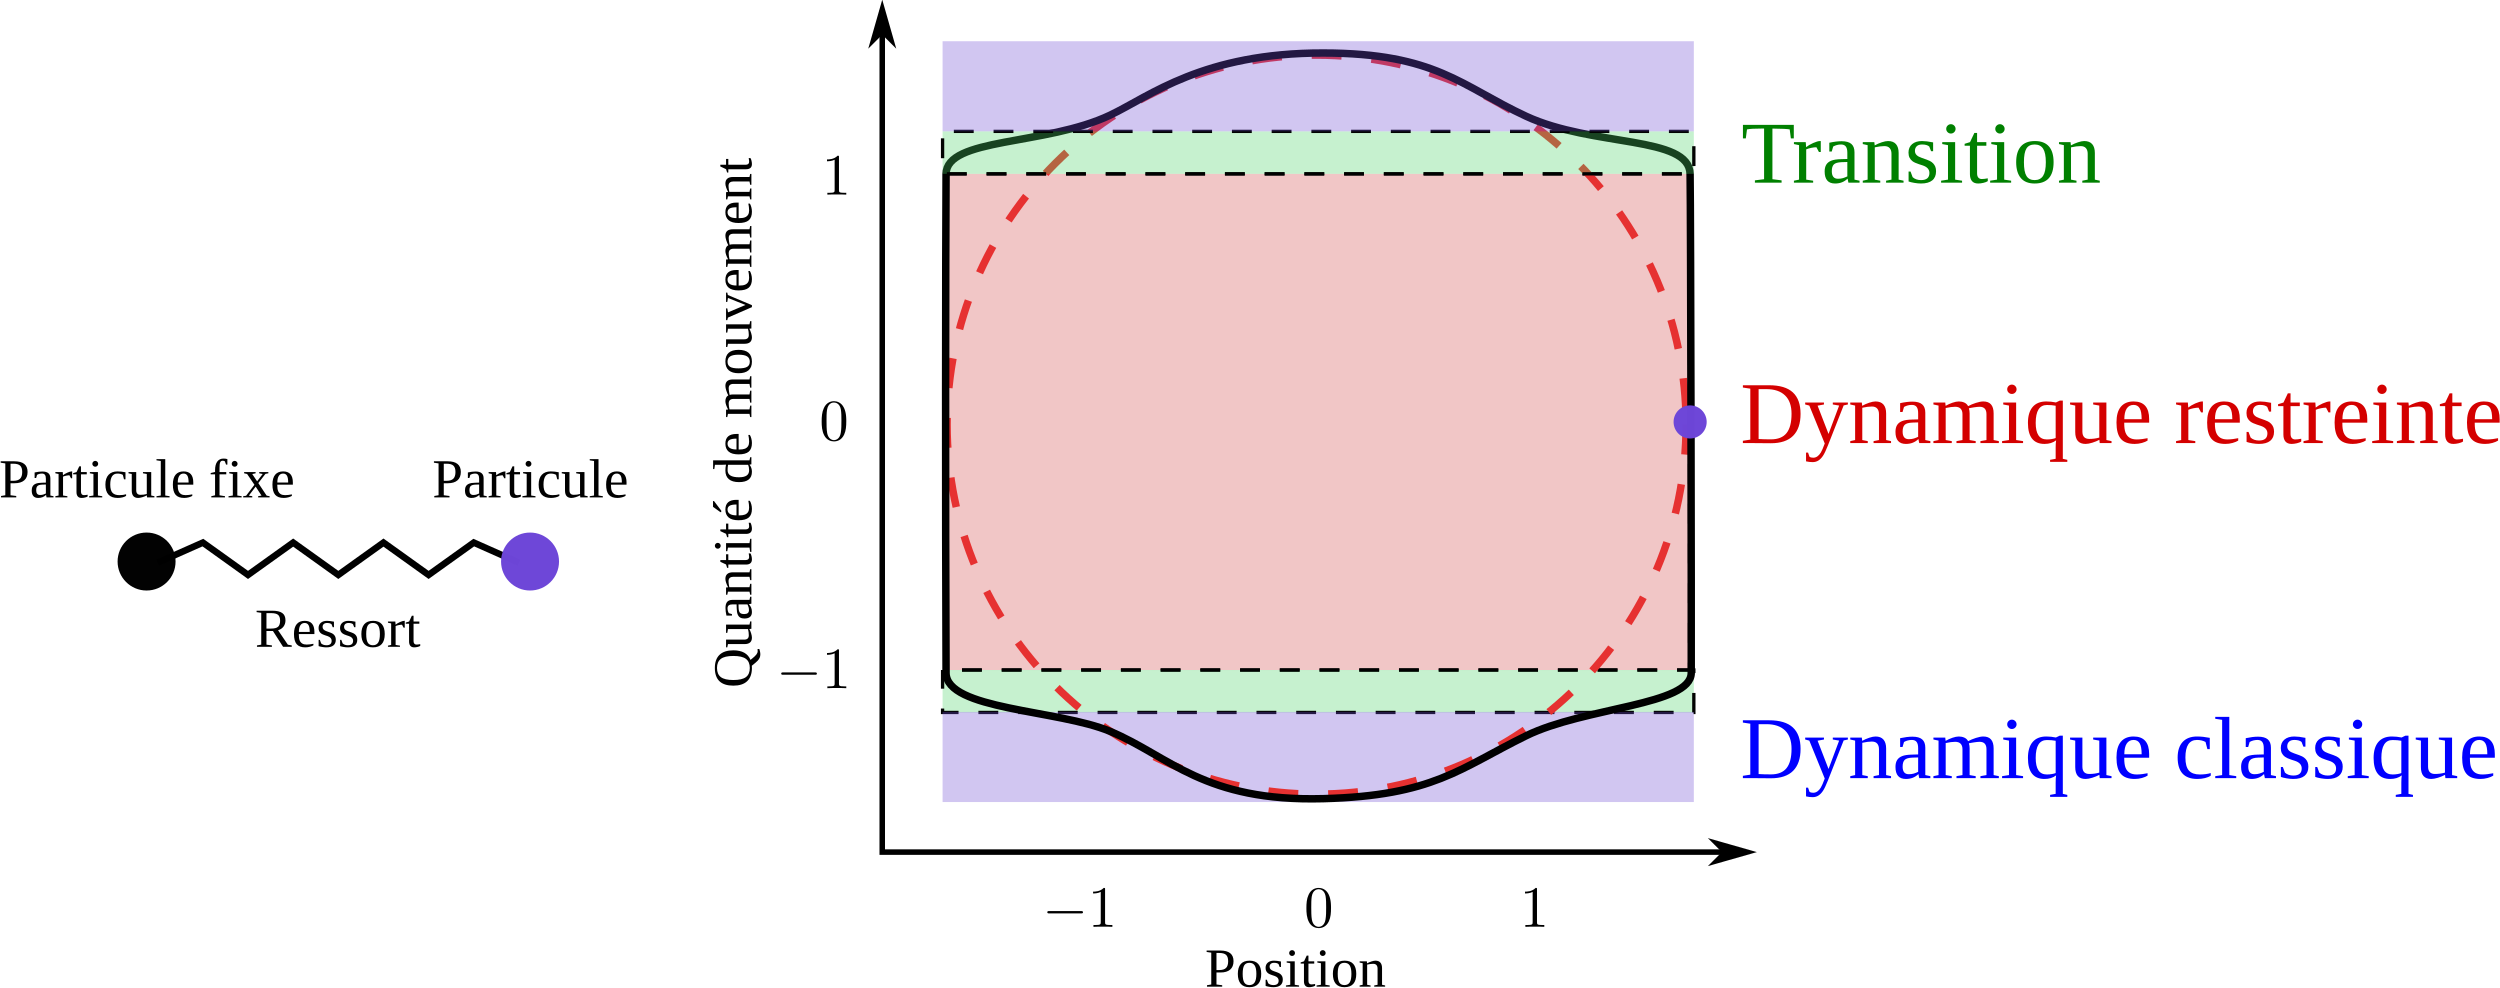
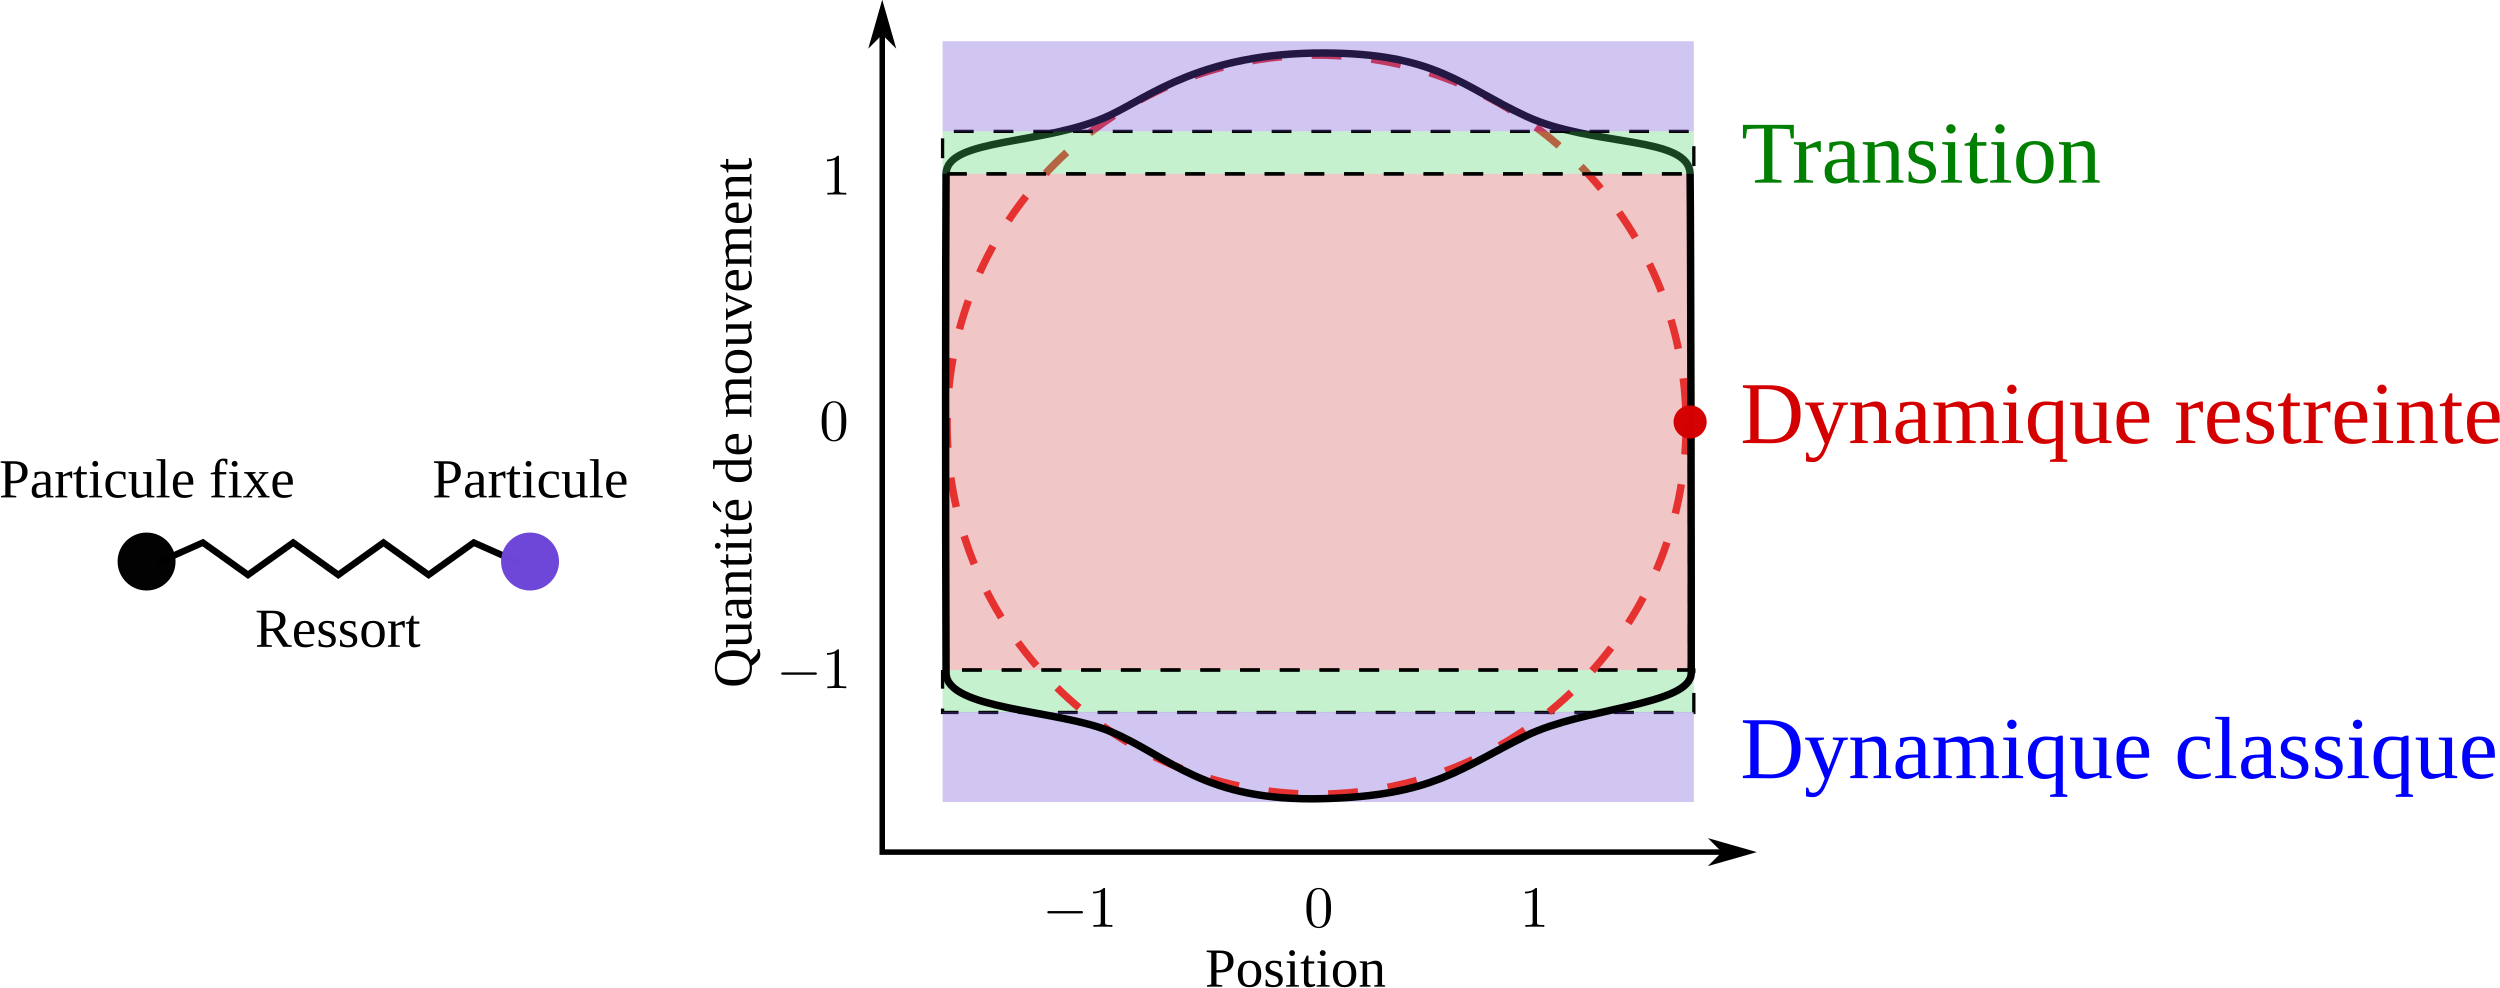
<svg xmlns="http://www.w3.org/2000/svg" width="639.366mm" height="252.528mm" viewBox="0 0 2265.469 894.786" id="svg2" version="1.1">
  <defs id="defs4">
    <marker orient="auto" refY="0" refX="0" id="Arrow1Mstart" style="overflow:visible">
      <path id="path8773" d="M 0,0 5,-5 -12.5,0 5,5 0,0 Z" style="fill:#000000;fill-opacity:1;fill-rule:evenodd;stroke:#000000;stroke-width:1pt;stroke-opacity:1" transform="matrix(0.4,0,0,0.4,4,0)" />
    </marker>
    <marker orient="auto" refY="0" refX="0" id="Arrow1Mend" style="overflow:visible">
      <path id="path8776" d="M 0,0 5,-5 -12.5,0 5,5 0,0 Z" style="fill:#000000;fill-opacity:1;fill-rule:evenodd;stroke:#000000;stroke-width:1pt;stroke-opacity:1" transform="matrix(-0.4,0,0,-0.4,-4,0)" />
    </marker>
    <marker orient="auto" refY="0" refX="0" id="marker9046" style="overflow:visible">
      <path id="path9048" d="M 0,0 5,-5 -12.5,0 5,5 0,0 Z" style="fill:#000000;fill-opacity:1;fill-rule:evenodd;stroke:#000000;stroke-width:1pt;stroke-opacity:1" transform="matrix(-0.8,0,0,-0.8,-10,0)" />
    </marker>
    <marker orient="auto" refY="0" refX="0" id="Arrow1Lend" style="overflow:visible">
      <path id="path8770" d="M 0,0 5,-5 -12.5,0 5,5 0,0 Z" style="fill-rule:evenodd;stroke:#000000;stroke-width:1pt" transform="matrix(-0.8,0,0,-0.8,-10,0)" />
    </marker>
    <marker orient="auto" refY="0" refX="0" id="Arrow1Mstart-1" style="overflow:visible">
      <path id="path8773-0" d="M 0,0 5,-5 -12.5,0 5,5 0,0 Z" style="fill:#000000;fill-opacity:1;fill-rule:evenodd;stroke:#000000;stroke-width:1pt;stroke-opacity:1" transform="matrix(0.4,0,0,0.4,4,0)" />
    </marker>
    <marker orient="auto" refY="0" refX="0" id="Arrow1Mend-6" style="overflow:visible">
      <path id="path8776-3" d="M 0,0 5,-5 -12.5,0 5,5 0,0 Z" style="fill:#000000;fill-opacity:1;fill-rule:evenodd;stroke:#000000;stroke-width:1pt;stroke-opacity:1" transform="matrix(-0.4,0,0,-0.4,-4,0)" />
    </marker>
  </defs>
  <g id="layer1" transform="translate(741.6981,-89.94488)">
-     <g id="g12909">
-       <g transform="translate(273.9999,0)" id="g12349">
-         <g id="g12360">
-           <circle r="26.264" cy="598.804" cx="-882.873" id="path8304-2" style="opacity:0.99;fill:#000000;fill-opacity:1;stroke:none;stroke-width:2;stroke-linecap:butt;stroke-linejoin:miter;stroke-miterlimit:4;stroke-dasharray:none;stroke-dashoffset:0;stroke-opacity:1" />
-           <path id="path8327" d="m -872.772,599.814 40.911,-18.183 40.911,29.294 40.911,-29.294 40.911,29.294 40.911,-29.294 40.911,29.294 40.911,-29.294 40.911,18.183" style="fill:none;fill-rule:evenodd;stroke:#000000;stroke-width:6;stroke-linecap:butt;stroke-linejoin:miter;stroke-miterlimit:4;stroke-dasharray:none;stroke-opacity:1" />
-           <circle r="26.264" cy="598.804" cx="-535.381" id="path8304-7" style="opacity:0.99;fill:#6d46d8;fill-opacity:1;stroke:none;stroke-width:2;stroke-linecap:butt;stroke-linejoin:miter;stroke-miterlimit:4;stroke-dasharray:none;stroke-dashoffset:0;stroke-opacity:1" />
-           <text id="text8329" y="540.696" x="-1016.528" style="font-style:normal;font-weight:normal;font-size:40px;line-height:125%;font-family:Sans;letter-spacing:0px;word-spacing:0px;fill:#000000;fill-opacity:1;stroke:none;stroke-width:1px;stroke-linecap:butt;stroke-linejoin:miter;stroke-opacity:1" xml:space="preserve">
-             <tspan style="font-style:normal;font-variant:normal;font-weight:normal;font-stretch:normal;font-size:50px;font-family:'Times New Roman';-inkscape-font-specification:'Times New Roman, '" y="540.696" x="-1016.528" id="tspan8331">Particule fixe</tspan>
-           </text>
-           <text id="text8329-0" y="540.696" x="-623.918" style="font-style:normal;font-weight:normal;font-size:40px;line-height:125%;font-family:Sans;letter-spacing:0px;word-spacing:0px;fill:#000000;fill-opacity:1;stroke:none;stroke-width:1px;stroke-linecap:butt;stroke-linejoin:miter;stroke-opacity:1" xml:space="preserve">
-             <tspan style="font-style:normal;font-variant:normal;font-weight:normal;font-stretch:normal;font-size:50px;font-family:'Times New Roman';-inkscape-font-specification:'Times New Roman, '" y="540.696" x="-623.918" id="tspan8331-9">Particule</tspan>
-           </text>
-           <text id="text8329-0-3" y="676.097" x="-784.603" style="font-style:normal;font-weight:normal;font-size:40px;line-height:125%;font-family:Sans;letter-spacing:0px;word-spacing:0px;fill:#000000;fill-opacity:1;stroke:none;stroke-width:1px;stroke-linecap:butt;stroke-linejoin:miter;stroke-opacity:1" xml:space="preserve">
-             <tspan style="font-style:normal;font-variant:normal;font-weight:normal;font-stretch:normal;font-size:50px;font-family:'Times New Roman';-inkscape-font-specification:'Times New Roman, '" y="676.097" x="-784.603" id="tspan8331-9-6">Ressort</tspan>
-           </text>
+     <circle style="opacity:0.99;fill:#000000;fill-opacity:1;stroke:none;stroke-width:2;stroke-linecap:butt;stroke-linejoin:miter;stroke-miterlimit:4;stroke-dasharray:none;stroke-dashoffset:0;stroke-opacity:1" id="path8304-2" cx="-608.873" cy="598.804" r="26.264" />
+     <path style="fill:none;fill-rule:evenodd;stroke:#000000;stroke-width:6;stroke-linecap:butt;stroke-linejoin:miter;stroke-miterlimit:4;stroke-dasharray:none;stroke-opacity:1" d="m -598.772,599.814 40.911,-18.183 40.911,29.294 40.911,-29.294 40.911,29.294 40.911,-29.294 40.911,29.294 40.911,-29.294 40.911,18.183" id="path8327" />
+     <circle style="opacity:0.99;fill:#6d46d8;fill-opacity:1;stroke:none;stroke-width:2;stroke-linecap:butt;stroke-linejoin:miter;stroke-miterlimit:4;stroke-dasharray:none;stroke-dashoffset:0;stroke-opacity:1" id="path8304-7" cx="-261.381" cy="598.804" r="26.264" />
+     <text xml:space="preserve" style="font-style:normal;font-weight:normal;font-size:40px;line-height:125%;font-family:Sans;letter-spacing:0px;word-spacing:0px;fill:#000000;fill-opacity:1;stroke:none;stroke-width:1px;stroke-linecap:butt;stroke-linejoin:miter;stroke-opacity:1" x="-742.528" y="540.696" id="text8329">
+       <tspan id="tspan8331" x="-742.528" y="540.696" style="font-style:normal;font-variant:normal;font-weight:normal;font-stretch:normal;font-size:50px;font-family:'Times New Roman';-inkscape-font-specification:'Times New Roman, '">Particule fixe</tspan>
+     </text>
+     <text xml:space="preserve" style="font-style:normal;font-weight:normal;font-size:40px;line-height:125%;font-family:Sans;letter-spacing:0px;word-spacing:0px;fill:#000000;fill-opacity:1;stroke:none;stroke-width:1px;stroke-linecap:butt;stroke-linejoin:miter;stroke-opacity:1" x="-349.919" y="540.696" id="text8329-0">
+       <tspan id="tspan8331-9" x="-349.919" y="540.696" style="font-style:normal;font-variant:normal;font-weight:normal;font-stretch:normal;font-size:50px;font-family:'Times New Roman';-inkscape-font-specification:'Times New Roman, '">Particule</tspan>
+     </text>
+     <text xml:space="preserve" style="font-style:normal;font-weight:normal;font-size:40px;line-height:125%;font-family:Sans;letter-spacing:0px;word-spacing:0px;fill:#000000;fill-opacity:1;stroke:none;stroke-width:1px;stroke-linecap:butt;stroke-linejoin:miter;stroke-opacity:1" x="-510.603" y="676.097" id="text8329-0-3">
+       <tspan id="tspan8331-9-6" x="-510.603" y="676.097" style="font-style:normal;font-variant:normal;font-weight:normal;font-stretch:normal;font-size:50px;font-family:'Times New Roman';-inkscape-font-specification:'Times New Roman, '">Ressort</tspan>
+     </text>
+     <text xml:space="preserve" style="font-style:normal;font-weight:normal;font-size:40px;line-height:125%;font-family:Sans;letter-spacing:0px;word-spacing:0px;fill:#0000ff;fill-opacity:1;stroke:none;stroke-width:1px;stroke-linecap:butt;stroke-linejoin:miter;stroke-opacity:1" x="835.373" y="795.053" id="text8581">
+       <tspan id="tspan8583" x="835.373" y="795.053" style="font-style:normal;font-variant:normal;font-weight:normal;font-stretch:normal;font-size:80px;font-family:'Times New Roman';-inkscape-font-specification:'Times New Roman, ';fill:#0000ff">Dynamique classique</tspan>
+     </text>
+     <text xml:space="preserve" style="font-style:normal;font-weight:normal;font-size:40px;line-height:125%;font-family:Sans;letter-spacing:0px;word-spacing:0px;fill:#d40000;fill-opacity:1;stroke:none;stroke-width:1px;stroke-linecap:butt;stroke-linejoin:miter;stroke-opacity:1" x="835.373" y="491.445" id="text8581-3">
+       <tspan id="tspan8583-1" x="835.373" y="491.445" style="font-style:normal;font-variant:normal;font-weight:normal;font-stretch:normal;font-size:80px;font-family:'Times New Roman';-inkscape-font-specification:'Times New Roman, ';fill:#d40000;fill-opacity:1">Dynamique restreinte</tspan>
+     </text>
+     <text xml:space="preserve" style="font-style:normal;font-weight:normal;font-size:40px;line-height:125%;font-family:Sans;letter-spacing:0px;word-spacing:0px;fill:#008000;fill-opacity:1;stroke:none;stroke-width:1px;stroke-linecap:butt;stroke-linejoin:miter;stroke-opacity:1" x="836.274" y="255.461" id="text8581-3-9">
+       <tspan id="tspan8583-1-4" x="836.274" y="255.461" style="font-style:normal;font-variant:normal;font-weight:normal;font-stretch:normal;font-size:80px;font-family:'Times New Roman';-inkscape-font-specification:'Times New Roman, ';fill:#008000">Transition</tspan>
+     </text>
+     <rect style="opacity:0.99;fill:#d34b4b;fill-opacity:0.322;stroke:#000000;stroke-width:3;stroke-linecap:butt;stroke-linejoin:miter;stroke-miterlimit:4;stroke-dasharray:18, 18;stroke-dashoffset:0;stroke-opacity:1" id="rect8640" width="673.003" height="449.691" x="116.345" y="247.459" />
+     <rect style="opacity:0.99;fill:#4bd368;fill-opacity:0.322;stroke:#000000;stroke-width:3;stroke-linecap:butt;stroke-linejoin:miter;stroke-miterlimit:4;stroke-dasharray:18, 18;stroke-dashoffset:18.42;stroke-opacity:1" id="rect8640-8-4" width="680.782" height="38.474" x="112.456" y="697.087" />
+     <rect style="opacity:0.99;fill:#6f4bd3;fill-opacity:0.322;stroke:none;stroke-width:3;stroke-linecap:butt;stroke-linejoin:miter;stroke-miterlimit:4;stroke-dasharray:18, 18;stroke-dashoffset:7.8;stroke-opacity:1" id="rect8640-8-5-0" width="680.782" height="81.659" x="112.456" y="735.083" />
+     <circle cy="474.74" cx="451.373" id="path8079" style="opacity:0.99;fill:none;fill-opacity:1;stroke:#e62f2f;stroke-width:6.783;stroke-linecap:butt;stroke-linejoin:miter;stroke-miterlimit:4;stroke-dasharray:27.134, 27.134;stroke-dashoffset:0;stroke-opacity:1" r="334.867" />
+     <g id="g10230" transform="translate(0,62)">
+       <g id="g8091" transform="translate(141.8889,510.3442)">
+         <g id="content" transform="matrix(1.062992,0,0,-1.062992,-186.0236,789.2717)" xml:space="preserve" stroke-miterlimit="10.433" font-style="normal" font-variant="normal" font-weight="normal" font-stretch="normal" font-size-adjust="none" letter-spacing="normal" word-spacing="normal" style="font-style:normal;font-variant:normal;font-weight:normal;font-stretch:normal;letter-spacing:normal;word-spacing:normal;text-anchor:start;fill:none;fill-opacity:1;fill-rule:evenodd;stroke:#000000;stroke-linecap:butt;stroke-linejoin:miter;stroke-miterlimit:10.433;stroke-dasharray:none;stroke-dashoffset:0;stroke-opacity:1">
+           <path d="m 478.44,422.14 0,0.74 -0.01,0.75 -0.02,0.75 -0.04,0.74 -0.04,0.75 -0.06,0.74 -0.08,0.74 -0.09,0.73 -0.12,0.73 -0.14,0.73 -0.16,0.72 -0.19,0.72 -0.21,0.72 -0.25,0.7 -0.28,0.7 -0.15,0.35 -0.16,0.34 c -2.28,4.8 -6.37,5.6 -8.47,5.6 -2.98,0 -6.62,-1.3 -8.67,-5.94 -1.59,-3.44 -1.84,-7.33 -1.84,-11.31 0,-3.74 0.2,-8.22 2.25,-12 2.14,-4.03 5.78,-5.03 8.22,-5.03 l 0,1.09 c -1.94,0 -4.89,1.25 -5.79,6.03 -0.54,2.98 -0.54,7.56 -0.54,10.52 0,3.18 0,6.46 0.4,9.15 0.94,5.94 4.68,6.38 5.93,6.38 1.64,0 4.93,-0.89 5.87,-5.83 0.5,-2.78 0.5,-6.58 0.5,-9.7 0,-3.75 0,-7.13 -0.55,-10.32 -0.75,-4.73 -3.59,-6.23 -5.82,-6.23 l 0,0 0,-1.09 c 2.68,0 6.46,1.04 8.67,5.78 1.59,3.43 1.84,7.31 1.84,11.25 z" id="path8094" style="fill:#000000;stroke-width:0" />
        </g>
      </g>
-       <g id="g12865">
-         <text xml:space="preserve" style="font-style:normal;font-weight:normal;font-size:40px;line-height:125%;font-family:Sans;letter-spacing:0px;word-spacing:0px;fill:#0000ff;fill-opacity:1;stroke:none;stroke-width:1px;stroke-linecap:butt;stroke-linejoin:miter;stroke-opacity:1" x="835.373" y="795.053" id="text8581">
-           <tspan id="tspan8583" x="835.373" y="795.053" style="font-style:normal;font-variant:normal;font-weight:normal;font-stretch:normal;font-size:80px;font-family:'Times New Roman';-inkscape-font-specification:'Times New Roman, ';fill:#0000ff">Dynamique classique</tspan>
-         </text>
-         <text xml:space="preserve" style="font-style:normal;font-weight:normal;font-size:40px;line-height:125%;font-family:Sans;letter-spacing:0px;word-spacing:0px;fill:#d40000;fill-opacity:1;stroke:none;stroke-width:1px;stroke-linecap:butt;stroke-linejoin:miter;stroke-opacity:1" x="835.373" y="491.445" id="text8581-3">
-           <tspan id="tspan8583-1" x="835.373" y="491.445" style="font-style:normal;font-variant:normal;font-weight:normal;font-stretch:normal;font-size:80px;font-family:'Times New Roman';-inkscape-font-specification:'Times New Roman, ';fill:#d40000;fill-opacity:1">Dynamique restreinte</tspan>
-         </text>
-         <text xml:space="preserve" style="font-style:normal;font-weight:normal;font-size:40px;line-height:125%;font-family:Sans;letter-spacing:0px;word-spacing:0px;fill:#008000;fill-opacity:1;stroke:none;stroke-width:1px;stroke-linecap:butt;stroke-linejoin:miter;stroke-opacity:1" x="836.274" y="255.461" id="text8581-3-9">
-           <tspan id="tspan8583-1-4" x="836.274" y="255.461" style="font-style:normal;font-variant:normal;font-weight:normal;font-stretch:normal;font-size:80px;font-family:'Times New Roman';-inkscape-font-specification:'Times New Roman, ';fill:#008000">Transition</tspan>
-         </text>
-         <g id="g12828">
-           <rect y="247.459" x="116.345" height="449.691" width="673.003" id="rect8640" style="opacity:0.99;fill:#d34b4b;fill-opacity:0.322;stroke:#000000;stroke-width:3;stroke-linecap:butt;stroke-linejoin:miter;stroke-miterlimit:4;stroke-dasharray:18, 18;stroke-dashoffset:0;stroke-opacity:1" />
-           <rect y="697.087" x="112.456" height="38.474" width="680.782" id="rect8640-8-4" style="opacity:0.99;fill:#4bd368;fill-opacity:0.322;stroke:#000000;stroke-width:3;stroke-linecap:butt;stroke-linejoin:miter;stroke-miterlimit:4;stroke-dasharray:18, 18;stroke-dashoffset:18.42;stroke-opacity:1" />
-           <rect y="735.083" x="112.456" height="81.659" width="680.782" id="rect8640-8-5-0" style="opacity:0.99;fill:#6f4bd3;fill-opacity:0.322;stroke:none;stroke-width:3;stroke-linecap:butt;stroke-linejoin:miter;stroke-miterlimit:4;stroke-dasharray:18, 18;stroke-dashoffset:7.8;stroke-opacity:1" />
-           <circle r="334.867" style="opacity:0.99;fill:none;fill-opacity:1;stroke:#e62f2f;stroke-width:6.783;stroke-linecap:butt;stroke-linejoin:miter;stroke-miterlimit:4;stroke-dasharray:27.134, 27.134;stroke-dashoffset:0;stroke-opacity:1" id="path8079" cx="451.373" cy="474.74" />
-           <g transform="translate(0,62)" id="g10230">
-             <g transform="translate(141.8889,510.3442)" id="g8091">
-               <g style="font-style:normal;font-variant:normal;font-weight:normal;font-stretch:normal;letter-spacing:normal;word-spacing:normal;text-anchor:start;fill:none;fill-opacity:1;fill-rule:evenodd;stroke:#000000;stroke-linecap:butt;stroke-linejoin:miter;stroke-miterlimit:10.433;stroke-dasharray:none;stroke-dashoffset:0;stroke-opacity:1" word-spacing="normal" letter-spacing="normal" font-size-adjust="none" font-stretch="normal" font-weight="normal" font-variant="normal" font-style="normal" stroke-miterlimit="10.433" xml:space="preserve" transform="matrix(1.062992,0,0,-1.062992,-186.0236,789.2717)" id="content">
-                 <path style="fill:#000000;stroke-width:0" id="path8094" d="m 478.44,422.14 0,0.74 -0.01,0.75 -0.02,0.75 -0.04,0.74 -0.04,0.75 -0.06,0.74 -0.08,0.74 -0.09,0.73 -0.12,0.73 -0.14,0.73 -0.16,0.72 -0.19,0.72 -0.21,0.72 -0.25,0.7 -0.28,0.7 -0.15,0.35 -0.16,0.34 c -2.28,4.8 -6.37,5.6 -8.47,5.6 -2.98,0 -6.62,-1.3 -8.67,-5.94 -1.59,-3.44 -1.84,-7.33 -1.84,-11.31 0,-3.74 0.2,-8.22 2.25,-12 2.14,-4.03 5.78,-5.03 8.22,-5.03 l 0,1.09 c -1.94,0 -4.89,1.25 -5.79,6.03 -0.54,2.98 -0.54,7.56 -0.54,10.52 0,3.18 0,6.46 0.4,9.15 0.94,5.94 4.68,6.38 5.93,6.38 1.64,0 4.93,-0.89 5.87,-5.83 0.5,-2.78 0.5,-6.58 0.5,-9.7 0,-3.75 0,-7.13 -0.55,-10.32 -0.75,-4.73 -3.59,-6.23 -5.82,-6.23 l 0,0 0,-1.09 c 2.68,0 6.46,1.04 8.67,5.78 1.59,3.43 1.84,7.31 1.84,11.25 z" />
-               </g>
-             </g>
-             <g transform="translate(337.3458,510.3442)" id="g8116">
-               <g style="font-style:normal;font-variant:normal;font-weight:normal;font-stretch:normal;letter-spacing:normal;word-spacing:normal;text-anchor:start;fill:none;fill-opacity:1;fill-rule:evenodd;stroke:#000000;stroke-linecap:butt;stroke-linejoin:miter;stroke-miterlimit:10.433;stroke-dasharray:none;stroke-dashoffset:0;stroke-opacity:1" id="g8118" transform="matrix(1.062992,0,0,-1.062992,-186.0236,789.2717)" xml:space="preserve" stroke-miterlimit="10.433" font-style="normal" font-variant="normal" font-weight="normal" font-stretch="normal" font-size-adjust="none" letter-spacing="normal" word-spacing="normal">
-                 <path style="fill:#000000;stroke-width:0" d="m 470.16,438.09 0,0.05 0,0.06 0,0.05 0,0.05 0,0.05 0,0.05 0,0.04 0,0.05 0,0.04 0,0.04 -0.01,0.04 0,0.04 0,0.04 0,0.03 0,0.04 -0.01,0.03 -0.01,0.07 0,0.06 -0.02,0.05 -0.01,0.05 -0.02,0.05 -0.02,0.04 -0.02,0.04 -0.02,0.03 -0.03,0.03 -0.03,0.03 -0.04,0.03 -0.04,0.02 -0.04,0.02 -0.03,0.01 -0.02,0.01 -0.03,0 -0.02,0.01 -0.03,0.01 -0.03,0 -0.03,0.01 -0.03,0 -0.04,0.01 -0.03,0 -0.04,0 -0.03,0.01 -0.04,0 -0.04,0 -0.05,0 -0.04,0 -0.04,0 -0.05,0.01 -0.05,0 -0.05,0 -0.05,0 -0.05,0 c -3.09,-3.19 -7.47,-3.19 -9.06,-3.19 l 0,-1.55 c 1,0 3.93,0 6.51,1.3 l 0,-25.81 c 0,-1.8 -0.14,-2.39 -4.62,-2.39 l -1.6,0 0,-1.55 c 1.75,0.16 6.08,0.16 8.07,0.16 2,0 6.32,0 8.07,-0.16 l 0,1.55 -1.59,0 c -4.48,0 -4.64,0.54 -4.64,2.39 z" id="path8120" />
-               </g>
-             </g>
-             <g transform="translate(-95.24788,510.3442)" id="g8148-3">
-               <g style="font-style:normal;font-variant:normal;font-weight:normal;font-stretch:normal;letter-spacing:normal;word-spacing:normal;text-anchor:start;fill:none;fill-opacity:1;fill-rule:evenodd;stroke:#000000;stroke-linecap:butt;stroke-linejoin:miter;stroke-miterlimit:10.433;stroke-dasharray:none;stroke-dashoffset:0;stroke-opacity:1" word-spacing="normal" letter-spacing="normal" font-size-adjust="none" font-stretch="normal" font-weight="normal" font-variant="normal" font-style="normal" stroke-miterlimit="10.433" xml:space="preserve" transform="matrix(1.062992,0,0,-1.062992,-186.0236,789.2717)" id="g8150-6">
-                 <path style="fill:#000000;stroke-width:0" id="path8152-7" d="m 488.35,417.65 0.16,0 0.16,0 0.15,0.01 0.08,0 0.08,0.01 0.07,0 0.08,0.01 0.07,0.01 0.07,0.01 0.07,0.02 0.07,0.02 0.07,0.02 0.06,0.02 0.06,0.02 0.06,0.03 0.05,0.03 0.06,0.04 0.05,0.03 0.04,0.05 0.04,0.04 0.04,0.05 0.02,0.03 0.02,0.03 0.01,0.03 0.02,0.03 0.01,0.03 0.02,0.03 0.01,0.04 0.01,0.03 0.01,0.04 0,0.04 0.01,0.04 0.01,0.04 0,0.04 0.01,0.04 0,0.05 0,0.04 c 0,1 -0.91,1 -1.75,1 l -26.96,0 c -0.84,0 -1.73,0 -1.73,-1 0,-1 0.89,-1 1.73,-1 z" />
-                 <path style="fill:#000000;stroke-width:0" id="path8154-5" d="m 508.92,438.09 0,0.05 0,0.06 0,0.05 0,0.05 0,0.05 0,0.05 0,0.04 0,0.05 -0.01,0.04 0,0.04 0,0.04 0,0.04 0,0.04 0,0.03 -0.01,0.04 0,0.03 -0.01,0.07 -0.01,0.06 -0.01,0.05 -0.01,0.05 -0.02,0.05 -0.02,0.04 -0.02,0.04 -0.02,0.03 -0.03,0.03 -0.04,0.03 -0.03,0.03 -0.04,0.02 -0.04,0.02 -0.03,0.01 -0.02,0.01 -0.03,0 -0.03,0.01 -0.02,0.01 -0.03,0 -0.03,0.01 -0.04,0 -0.03,0.01 -0.03,0 -0.04,0 -0.04,0.01 -0.04,0 -0.04,0 -0.04,0 -0.04,0 -0.05,0 -0.04,0.01 -0.05,0 -0.05,0 -0.05,0 -0.05,0 c -3.1,-3.19 -7.47,-3.19 -9.07,-3.19 l 0,-1.55 c 1,0 3.94,0 6.52,1.3 l 0,-25.81 c 0,-1.8 -0.14,-2.39 -4.62,-2.39 l -1.6,0 0,-1.55 c 1.75,0.16 6.08,0.16 8.06,0.16 2,0 6.33,0 8.08,-0.16 l 0,1.55 -1.59,0 c -4.49,0 -4.64,0.54 -4.64,2.39 z" />
-               </g>
-             </g>
-           </g>
-           <g transform="translate(-46,-2.844768)" id="g10242">
-             <g transform="translate(-290.3881,358.9353)" id="g8148">
-               <g style="font-style:normal;font-variant:normal;font-weight:normal;font-stretch:normal;letter-spacing:normal;word-spacing:normal;text-anchor:start;fill:none;fill-opacity:1;fill-rule:evenodd;stroke:#000000;stroke-linecap:butt;stroke-linejoin:miter;stroke-miterlimit:10.433;stroke-dasharray:none;stroke-dashoffset:0;stroke-opacity:1" word-spacing="normal" letter-spacing="normal" font-size-adjust="none" font-stretch="normal" font-weight="normal" font-variant="normal" font-style="normal" stroke-miterlimit="10.433" xml:space="preserve" transform="matrix(1.062992,0,0,-1.062992,-186.0236,789.2717)" id="g8150">
-                 <path style="fill:#000000;stroke-width:0" id="path8152" d="m 488.35,417.65 0.16,0 0.16,0 0.15,0.01 0.08,0 0.08,0.01 0.07,0 0.08,0.01 0.07,0.01 0.07,0.01 0.07,0.02 0.07,0.02 0.07,0.02 0.06,0.02 0.06,0.02 0.06,0.03 0.05,0.03 0.06,0.04 0.05,0.03 0.04,0.05 0.04,0.04 0.04,0.05 0.02,0.03 0.02,0.03 0.01,0.03 0.02,0.03 0.01,0.03 0.02,0.03 0.01,0.04 0.01,0.03 0.01,0.04 0,0.04 0.01,0.04 0.01,0.04 0,0.04 0.01,0.04 0,0.05 0,0.04 c 0,1 -0.91,1 -1.75,1 l -26.96,0 c -0.84,0 -1.73,0 -1.73,-1 0,-1 0.89,-1 1.73,-1 z" />
-                 <path style="fill:#000000;stroke-width:0" id="path8154" d="m 508.92,438.09 0,0.05 0,0.06 0,0.05 0,0.05 0,0.05 0,0.05 0,0.04 0,0.05 -0.01,0.04 0,0.04 0,0.04 0,0.04 0,0.04 0,0.03 -0.01,0.04 0,0.03 -0.01,0.07 -0.01,0.06 -0.01,0.05 -0.01,0.05 -0.02,0.05 -0.02,0.04 -0.02,0.04 -0.02,0.03 -0.03,0.03 -0.04,0.03 -0.03,0.03 -0.04,0.02 -0.04,0.02 -0.03,0.01 -0.02,0.01 -0.03,0 -0.03,0.01 -0.02,0.01 -0.03,0 -0.03,0.01 -0.04,0 -0.03,0.01 -0.03,0 -0.04,0 -0.04,0.01 -0.04,0 -0.04,0 -0.04,0 -0.04,0 -0.05,0 -0.04,0.01 -0.05,0 -0.05,0 -0.05,0 -0.05,0 c -3.1,-3.19 -7.47,-3.19 -9.07,-3.19 l 0,-1.55 c 1,0 3.94,0 6.52,1.3 l 0,-25.81 c 0,-1.8 -0.14,-2.39 -4.62,-2.39 l -1.6,0 0,-1.55 c 1.75,0.16 6.08,0.16 8.06,0.16 2,0 6.33,0 8.08,-0.16 l 0,1.55 -1.59,0 c -4.49,0 -4.64,0.54 -4.64,2.39 z" />
-               </g>
-             </g>
-             <g transform="translate(-251.3657,134.1467)" id="g8091-3">
-               <g style="font-style:normal;font-variant:normal;font-weight:normal;font-stretch:normal;letter-spacing:normal;word-spacing:normal;text-anchor:start;fill:none;fill-opacity:1;fill-rule:evenodd;stroke:#000000;stroke-linecap:butt;stroke-linejoin:miter;stroke-miterlimit:10.433;stroke-dasharray:none;stroke-dashoffset:0;stroke-opacity:1" word-spacing="normal" letter-spacing="normal" font-size-adjust="none" font-stretch="normal" font-weight="normal" font-variant="normal" font-style="normal" stroke-miterlimit="10.433" xml:space="preserve" transform="matrix(1.062992,0,0,-1.062992,-186.0236,789.2717)" id="content-5">
-                 <path style="fill:#000000;stroke-width:0" id="path8094-6" d="m 478.44,422.14 0,0.74 -0.01,0.75 -0.02,0.75 -0.04,0.74 -0.04,0.75 -0.06,0.74 -0.08,0.74 -0.09,0.73 -0.12,0.73 -0.14,0.73 -0.16,0.72 -0.19,0.72 -0.21,0.72 -0.25,0.7 -0.28,0.7 -0.15,0.35 -0.16,0.34 c -2.28,4.8 -6.37,5.6 -8.47,5.6 -2.98,0 -6.62,-1.3 -8.67,-5.94 -1.59,-3.44 -1.84,-7.33 -1.84,-11.31 0,-3.74 0.2,-8.22 2.25,-12 2.14,-4.03 5.78,-5.03 8.22,-5.03 l 0,1.09 c -1.94,0 -4.89,1.25 -5.79,6.03 -0.54,2.98 -0.54,7.56 -0.54,10.52 0,3.18 0,6.46 0.4,9.15 0.94,5.94 4.68,6.38 5.93,6.38 1.64,0 4.93,-0.89 5.87,-5.83 0.5,-2.78 0.5,-6.58 0.5,-9.7 0,-3.75 0,-7.13 -0.55,-10.32 -0.75,-4.73 -3.59,-6.23 -5.82,-6.23 l 0,0 0,-1.09 c 2.68,0 6.46,1.04 8.67,5.78 1.59,3.43 1.84,7.31 1.84,11.25 z" />
-               </g>
-             </g>
-             <g transform="translate(-249.1866,-88.32451)" id="g8116-2">
-               <g style="font-style:normal;font-variant:normal;font-weight:normal;font-stretch:normal;letter-spacing:normal;word-spacing:normal;text-anchor:start;fill:none;fill-opacity:1;fill-rule:evenodd;stroke:#000000;stroke-linecap:butt;stroke-linejoin:miter;stroke-miterlimit:10.433;stroke-dasharray:none;stroke-dashoffset:0;stroke-opacity:1" id="g8118-9" transform="matrix(1.062992,0,0,-1.062992,-186.0236,789.2717)" xml:space="preserve" stroke-miterlimit="10.433" font-style="normal" font-variant="normal" font-weight="normal" font-stretch="normal" font-size-adjust="none" letter-spacing="normal" word-spacing="normal">
-                 <path style="fill:#000000;stroke-width:0" d="m 470.16,438.09 0,0.05 0,0.06 0,0.05 0,0.05 0,0.05 0,0.05 0,0.04 0,0.05 0,0.04 0,0.04 -0.01,0.04 0,0.04 0,0.04 0,0.03 0,0.04 -0.01,0.03 -0.01,0.07 0,0.06 -0.02,0.05 -0.01,0.05 -0.02,0.05 -0.02,0.04 -0.02,0.04 -0.02,0.03 -0.03,0.03 -0.03,0.03 -0.04,0.03 -0.04,0.02 -0.04,0.02 -0.03,0.01 -0.02,0.01 -0.03,0 -0.02,0.01 -0.03,0.01 -0.03,0 -0.03,0.01 -0.03,0 -0.04,0.01 -0.03,0 -0.04,0 -0.03,0.01 -0.04,0 -0.04,0 -0.05,0 -0.04,0 -0.04,0 -0.05,0.01 -0.05,0 -0.05,0 -0.05,0 -0.05,0 c -3.09,-3.19 -7.47,-3.19 -9.06,-3.19 l 0,-1.55 c 1,0 3.93,0 6.51,1.3 l 0,-25.81 c 0,-1.8 -0.14,-2.39 -4.62,-2.39 l -1.6,0 0,-1.55 c 1.75,0.16 6.08,0.16 8.07,0.16 2,0 6.32,0 8.07,-0.16 l 0,1.55 -1.59,0 c -4.48,0 -4.64,0.54 -4.64,2.39 z" id="path8120-1" />
-               </g>
-             </g>
-           </g>
-           <text transform="matrix(0,-1,1,0,0,0)" id="text8430" y="-60.798" x="-713.32" style="font-style:normal;font-weight:normal;font-size:40px;line-height:125%;font-family:Sans;letter-spacing:0px;word-spacing:0px;fill:#000000;fill-opacity:1;stroke:none;stroke-width:1px;stroke-linecap:butt;stroke-linejoin:miter;stroke-opacity:1" xml:space="preserve">
-             <tspan style="font-style:normal;font-variant:normal;font-weight:normal;font-stretch:normal;font-size:50px;font-family:'Times New Roman';-inkscape-font-specification:'Times New Roman, '" y="-60.798" x="-713.32" id="tspan8432">Quantité de mouvement</tspan>
-           </text>
-           <text id="text8430-0" y="984.047" x="350.293" style="font-style:normal;font-weight:normal;font-size:50px;line-height:125%;font-family:Sans;letter-spacing:0px;word-spacing:0px;fill:#000000;fill-opacity:1;stroke:none;stroke-width:1px;stroke-linecap:butt;stroke-linejoin:miter;stroke-opacity:1" xml:space="preserve">
-             <tspan style="font-style:normal;font-variant:normal;font-weight:normal;font-stretch:normal;font-size:50px;font-family:'Times New Roman';-inkscape-font-specification:'Times New Roman, '" y="984.047" x="350.293" id="tspan8432-6">Position</tspan>
-           </text>
-           <path id="path8463" d="m 115.61,699.716 c -0.656,-150.629 -0.437,-378.816 0,-451.952 0.199,-33.394 90.374,-25.721 148.7,-53.489 36.132,-17.202 84.094,-56.498 193.251,-56.302 102.129,0.183 124.529,29.841 183.64,57.29 60.558,28.121 148.071,17.369 148.651,52.501 0.61,36.916 1.212,407.173 1.025,451.952 -0.124,29.509 -96.349,30.826 -149.676,57.015 -60.607,29.764 -84.061,54.231 -183.64,56.945 C 349.127,816.631 318.517,775.458 264.31,752.716 217.315,733 115.757,733.291 115.61,699.716 Z" style="fill:none;fill-rule:evenodd;stroke:#000000;stroke-width:6.777;stroke-linecap:butt;stroke-linejoin:miter;stroke-miterlimit:4;stroke-dasharray:none;stroke-opacity:1" />
-           <circle r="15" cy="472.305" cx="789.88" id="path8304" style="opacity:0.99;fill:#6d46d8;fill-opacity:1;stroke:none;stroke-width:2;stroke-linecap:butt;stroke-linejoin:miter;stroke-miterlimit:4;stroke-dasharray:none;stroke-dashoffset:0;stroke-opacity:1" />
-           <rect y="208.997" x="112.456" height="38.474" width="680.782" id="rect8640-8-4-3" style="opacity:0.99;fill:#4bd368;fill-opacity:0.322;stroke:#000000;stroke-width:3;stroke-linecap:butt;stroke-linejoin:miter;stroke-miterlimit:4;stroke-dasharray:18, 18;stroke-dashoffset:25.8;stroke-opacity:1" />
-           <rect y="127.319" x="112.456" height="81.659" width="680.782" id="rect8640-8-5-0-6" style="opacity:0.99;fill:#6f4bd3;fill-opacity:0.322;stroke:none;stroke-width:3;stroke-linecap:butt;stroke-linejoin:miter;stroke-miterlimit:4;stroke-dasharray:18, 18;stroke-dashoffset:7.8;stroke-opacity:1" />
-           <path style="fill:none;fill-rule:evenodd;stroke:#000000;stroke-width:5;stroke-linecap:butt;stroke-linejoin:miter;stroke-miterlimit:4;stroke-dasharray:none;stroke-opacity:1;marker-start:url(#Arrow1Mstart-1);marker-end:url(#Arrow1Mend-6)" d="m 57.781,99.495 0,762.615 782.738,0" id="path8081" />
+       <g id="g8116" transform="translate(337.3458,510.3442)">
+         <g word-spacing="normal" letter-spacing="normal" font-size-adjust="none" font-stretch="normal" font-weight="normal" font-variant="normal" font-style="normal" stroke-miterlimit="10.433" xml:space="preserve" transform="matrix(1.062992,0,0,-1.062992,-186.0236,789.2717)" id="g8118" style="font-style:normal;font-variant:normal;font-weight:normal;font-stretch:normal;letter-spacing:normal;word-spacing:normal;text-anchor:start;fill:none;fill-opacity:1;fill-rule:evenodd;stroke:#000000;stroke-linecap:butt;stroke-linejoin:miter;stroke-miterlimit:10.433;stroke-dasharray:none;stroke-dashoffset:0;stroke-opacity:1">
+           <path id="path8120" d="m 470.16,438.09 0,0.05 0,0.06 0,0.05 0,0.05 0,0.05 0,0.05 0,0.04 0,0.05 0,0.04 0,0.04 -0.01,0.04 0,0.04 0,0.04 0,0.03 0,0.04 -0.01,0.03 -0.01,0.07 0,0.06 -0.02,0.05 -0.01,0.05 -0.02,0.05 -0.02,0.04 -0.02,0.04 -0.02,0.03 -0.03,0.03 -0.03,0.03 -0.04,0.03 -0.04,0.02 -0.04,0.02 -0.03,0.01 -0.02,0.01 -0.03,0 -0.02,0.01 -0.03,0.01 -0.03,0 -0.03,0.01 -0.03,0 -0.04,0.01 -0.03,0 -0.04,0 -0.03,0.01 -0.04,0 -0.04,0 -0.05,0 -0.04,0 -0.04,0 -0.05,0.01 -0.05,0 -0.05,0 -0.05,0 -0.05,0 c -3.09,-3.19 -7.47,-3.19 -9.06,-3.19 l 0,-1.55 c 1,0 3.93,0 6.51,1.3 l 0,-25.81 c 0,-1.8 -0.14,-2.39 -4.62,-2.39 l -1.6,0 0,-1.55 c 1.75,0.16 6.08,0.16 8.07,0.16 2,0 6.32,0 8.07,-0.16 l 0,1.55 -1.59,0 c -4.48,0 -4.64,0.54 -4.64,2.39 z" style="fill:#000000;stroke-width:0" />
+         </g>
+       </g>
+       <g id="g8148-3" transform="translate(-95.24788,510.3442)">
+         <g id="g8150-6" transform="matrix(1.062992,0,0,-1.062992,-186.0236,789.2717)" xml:space="preserve" stroke-miterlimit="10.433" font-style="normal" font-variant="normal" font-weight="normal" font-stretch="normal" font-size-adjust="none" letter-spacing="normal" word-spacing="normal" style="font-style:normal;font-variant:normal;font-weight:normal;font-stretch:normal;letter-spacing:normal;word-spacing:normal;text-anchor:start;fill:none;fill-opacity:1;fill-rule:evenodd;stroke:#000000;stroke-linecap:butt;stroke-linejoin:miter;stroke-miterlimit:10.433;stroke-dasharray:none;stroke-dashoffset:0;stroke-opacity:1">
+           <path d="m 488.35,417.65 0.16,0 0.16,0 0.15,0.01 0.08,0 0.08,0.01 0.07,0 0.08,0.01 0.07,0.01 0.07,0.01 0.07,0.02 0.07,0.02 0.07,0.02 0.06,0.02 0.06,0.02 0.06,0.03 0.05,0.03 0.06,0.04 0.05,0.03 0.04,0.05 0.04,0.04 0.04,0.05 0.02,0.03 0.02,0.03 0.01,0.03 0.02,0.03 0.01,0.03 0.02,0.03 0.01,0.04 0.01,0.03 0.01,0.04 0,0.04 0.01,0.04 0.01,0.04 0,0.04 0.01,0.04 0,0.05 0,0.04 c 0,1 -0.91,1 -1.75,1 l -26.96,0 c -0.84,0 -1.73,0 -1.73,-1 0,-1 0.89,-1 1.73,-1 z" id="path8152-7" style="fill:#000000;stroke-width:0" />
+           <path d="m 508.92,438.09 0,0.05 0,0.06 0,0.05 0,0.05 0,0.05 0,0.05 0,0.04 0,0.05 -0.01,0.04 0,0.04 0,0.04 0,0.04 0,0.04 0,0.03 -0.01,0.04 0,0.03 -0.01,0.07 -0.01,0.06 -0.01,0.05 -0.01,0.05 -0.02,0.05 -0.02,0.04 -0.02,0.04 -0.02,0.03 -0.03,0.03 -0.04,0.03 -0.03,0.03 -0.04,0.02 -0.04,0.02 -0.03,0.01 -0.02,0.01 -0.03,0 -0.03,0.01 -0.02,0.01 -0.03,0 -0.03,0.01 -0.04,0 -0.03,0.01 -0.03,0 -0.04,0 -0.04,0.01 -0.04,0 -0.04,0 -0.04,0 -0.04,0 -0.05,0 -0.04,0.01 -0.05,0 -0.05,0 -0.05,0 -0.05,0 c -3.1,-3.19 -7.47,-3.19 -9.07,-3.19 l 0,-1.55 c 1,0 3.94,0 6.52,1.3 l 0,-25.81 c 0,-1.8 -0.14,-2.39 -4.62,-2.39 l -1.6,0 0,-1.55 c 1.75,0.16 6.08,0.16 8.06,0.16 2,0 6.33,0 8.08,-0.16 l 0,1.55 -1.59,0 c -4.49,0 -4.64,0.54 -4.64,2.39 z" id="path8154-5" style="fill:#000000;stroke-width:0" />
        </g>
      </g>
    </g>
+     <g id="g10242" transform="translate(-46,-2.844768)">
+       <g id="g8148" transform="translate(-290.3881,358.9353)">
+         <g id="g8150" transform="matrix(1.062992,0,0,-1.062992,-186.0236,789.2717)" xml:space="preserve" stroke-miterlimit="10.433" font-style="normal" font-variant="normal" font-weight="normal" font-stretch="normal" font-size-adjust="none" letter-spacing="normal" word-spacing="normal" style="font-style:normal;font-variant:normal;font-weight:normal;font-stretch:normal;letter-spacing:normal;word-spacing:normal;text-anchor:start;fill:none;fill-opacity:1;fill-rule:evenodd;stroke:#000000;stroke-linecap:butt;stroke-linejoin:miter;stroke-miterlimit:10.433;stroke-dasharray:none;stroke-dashoffset:0;stroke-opacity:1">
+           <path d="m 488.35,417.65 0.16,0 0.16,0 0.15,0.01 0.08,0 0.08,0.01 0.07,0 0.08,0.01 0.07,0.01 0.07,0.01 0.07,0.02 0.07,0.02 0.07,0.02 0.06,0.02 0.06,0.02 0.06,0.03 0.05,0.03 0.06,0.04 0.05,0.03 0.04,0.05 0.04,0.04 0.04,0.05 0.02,0.03 0.02,0.03 0.01,0.03 0.02,0.03 0.01,0.03 0.02,0.03 0.01,0.04 0.01,0.03 0.01,0.04 0,0.04 0.01,0.04 0.01,0.04 0,0.04 0.01,0.04 0,0.05 0,0.04 c 0,1 -0.91,1 -1.75,1 l -26.96,0 c -0.84,0 -1.73,0 -1.73,-1 0,-1 0.89,-1 1.73,-1 z" id="path8152" style="fill:#000000;stroke-width:0" />
+           <path d="m 508.92,438.09 0,0.05 0,0.06 0,0.05 0,0.05 0,0.05 0,0.05 0,0.04 0,0.05 -0.01,0.04 0,0.04 0,0.04 0,0.04 0,0.04 0,0.03 -0.01,0.04 0,0.03 -0.01,0.07 -0.01,0.06 -0.01,0.05 -0.01,0.05 -0.02,0.05 -0.02,0.04 -0.02,0.04 -0.02,0.03 -0.03,0.03 -0.04,0.03 -0.03,0.03 -0.04,0.02 -0.04,0.02 -0.03,0.01 -0.02,0.01 -0.03,0 -0.03,0.01 -0.02,0.01 -0.03,0 -0.03,0.01 -0.04,0 -0.03,0.01 -0.03,0 -0.04,0 -0.04,0.01 -0.04,0 -0.04,0 -0.04,0 -0.04,0 -0.05,0 -0.04,0.01 -0.05,0 -0.05,0 -0.05,0 -0.05,0 c -3.1,-3.19 -7.47,-3.19 -9.07,-3.19 l 0,-1.55 c 1,0 3.94,0 6.52,1.3 l 0,-25.81 c 0,-1.8 -0.14,-2.39 -4.62,-2.39 l -1.6,0 0,-1.55 c 1.75,0.16 6.08,0.16 8.06,0.16 2,0 6.33,0 8.08,-0.16 l 0,1.55 -1.59,0 c -4.49,0 -4.64,0.54 -4.64,2.39 z" id="path8154" style="fill:#000000;stroke-width:0" />
+         </g>
+       </g>
+       <g id="g8091-3" transform="translate(-251.3657,134.1467)">
+         <g id="content-5" transform="matrix(1.062992,0,0,-1.062992,-186.0236,789.2717)" xml:space="preserve" stroke-miterlimit="10.433" font-style="normal" font-variant="normal" font-weight="normal" font-stretch="normal" font-size-adjust="none" letter-spacing="normal" word-spacing="normal" style="font-style:normal;font-variant:normal;font-weight:normal;font-stretch:normal;letter-spacing:normal;word-spacing:normal;text-anchor:start;fill:none;fill-opacity:1;fill-rule:evenodd;stroke:#000000;stroke-linecap:butt;stroke-linejoin:miter;stroke-miterlimit:10.433;stroke-dasharray:none;stroke-dashoffset:0;stroke-opacity:1">
+           <path d="m 478.44,422.14 0,0.74 -0.01,0.75 -0.02,0.75 -0.04,0.74 -0.04,0.75 -0.06,0.74 -0.08,0.74 -0.09,0.73 -0.12,0.73 -0.14,0.73 -0.16,0.72 -0.19,0.72 -0.21,0.72 -0.25,0.7 -0.28,0.7 -0.15,0.35 -0.16,0.34 c -2.28,4.8 -6.37,5.6 -8.47,5.6 -2.98,0 -6.62,-1.3 -8.67,-5.94 -1.59,-3.44 -1.84,-7.33 -1.84,-11.31 0,-3.74 0.2,-8.22 2.25,-12 2.14,-4.03 5.78,-5.03 8.22,-5.03 l 0,1.09 c -1.94,0 -4.89,1.25 -5.79,6.03 -0.54,2.98 -0.54,7.56 -0.54,10.52 0,3.18 0,6.46 0.4,9.15 0.94,5.94 4.68,6.38 5.93,6.38 1.64,0 4.93,-0.89 5.87,-5.83 0.5,-2.78 0.5,-6.58 0.5,-9.7 0,-3.75 0,-7.13 -0.55,-10.32 -0.75,-4.73 -3.59,-6.23 -5.82,-6.23 l 0,0 0,-1.09 c 2.68,0 6.46,1.04 8.67,5.78 1.59,3.43 1.84,7.31 1.84,11.25 z" id="path8094-6" style="fill:#000000;stroke-width:0" />
+         </g>
+       </g>
+       <g id="g8116-2" transform="translate(-249.1866,-88.32451)">
+         <g word-spacing="normal" letter-spacing="normal" font-size-adjust="none" font-stretch="normal" font-weight="normal" font-variant="normal" font-style="normal" stroke-miterlimit="10.433" xml:space="preserve" transform="matrix(1.062992,0,0,-1.062992,-186.0236,789.2717)" id="g8118-9" style="font-style:normal;font-variant:normal;font-weight:normal;font-stretch:normal;letter-spacing:normal;word-spacing:normal;text-anchor:start;fill:none;fill-opacity:1;fill-rule:evenodd;stroke:#000000;stroke-linecap:butt;stroke-linejoin:miter;stroke-miterlimit:10.433;stroke-dasharray:none;stroke-dashoffset:0;stroke-opacity:1">
+           <path id="path8120-1" d="m 470.16,438.09 0,0.05 0,0.06 0,0.05 0,0.05 0,0.05 0,0.05 0,0.04 0,0.05 0,0.04 0,0.04 -0.01,0.04 0,0.04 0,0.04 0,0.03 0,0.04 -0.01,0.03 -0.01,0.07 0,0.06 -0.02,0.05 -0.01,0.05 -0.02,0.05 -0.02,0.04 -0.02,0.04 -0.02,0.03 -0.03,0.03 -0.03,0.03 -0.04,0.03 -0.04,0.02 -0.04,0.02 -0.03,0.01 -0.02,0.01 -0.03,0 -0.02,0.01 -0.03,0.01 -0.03,0 -0.03,0.01 -0.03,0 -0.04,0.01 -0.03,0 -0.04,0 -0.03,0.01 -0.04,0 -0.04,0 -0.05,0 -0.04,0 -0.04,0 -0.05,0.01 -0.05,0 -0.05,0 -0.05,0 -0.05,0 c -3.09,-3.19 -7.47,-3.19 -9.06,-3.19 l 0,-1.55 c 1,0 3.93,0 6.51,1.3 l 0,-25.81 c 0,-1.8 -0.14,-2.39 -4.62,-2.39 l -1.6,0 0,-1.55 c 1.75,0.16 6.08,0.16 8.07,0.16 2,0 6.32,0 8.07,-0.16 l 0,1.55 -1.59,0 c -4.48,0 -4.64,0.54 -4.64,2.39 z" style="fill:#000000;stroke-width:0" />
+         </g>
+       </g>
+     </g>
+     <text xml:space="preserve" style="font-style:normal;font-weight:normal;font-size:40px;line-height:125%;font-family:Sans;letter-spacing:0px;word-spacing:0px;fill:#000000;fill-opacity:1;stroke:none;stroke-width:1px;stroke-linecap:butt;stroke-linejoin:miter;stroke-opacity:1" x="-713.32" y="-60.798" id="text8430" transform="matrix(0,-1,1,0,0,0)">
+       <tspan id="tspan8432" x="-713.32" y="-60.798" style="font-style:normal;font-variant:normal;font-weight:normal;font-stretch:normal;font-size:50px;font-family:'Times New Roman';-inkscape-font-specification:'Times New Roman, '">Quantité de mouvement</tspan>
+     </text>
+     <text xml:space="preserve" style="font-style:normal;font-weight:normal;font-size:50px;line-height:125%;font-family:Sans;letter-spacing:0px;word-spacing:0px;fill:#000000;fill-opacity:1;stroke:none;stroke-width:1px;stroke-linecap:butt;stroke-linejoin:miter;stroke-opacity:1" x="350.293" y="984.047" id="text8430-0">
+       <tspan id="tspan8432-6" x="350.293" y="984.047" style="font-style:normal;font-variant:normal;font-weight:normal;font-stretch:normal;font-size:50px;font-family:'Times New Roman';-inkscape-font-specification:'Times New Roman, '">Position</tspan>
+     </text>
+     <path style="fill:none;fill-rule:evenodd;stroke:#000000;stroke-width:6.777;stroke-linecap:butt;stroke-linejoin:miter;stroke-miterlimit:4;stroke-dasharray:none;stroke-opacity:1" d="m 115.61,699.716 c -0.656,-150.629 -0.437,-378.816 0,-451.952 0.199,-33.394 90.374,-25.721 148.7,-53.489 36.132,-17.202 84.094,-56.498 193.251,-56.302 102.129,0.183 124.529,29.841 183.64,57.29 60.558,28.121 148.071,17.369 148.651,52.501 0.61,36.916 1.212,407.173 1.025,451.952 -0.124,29.509 -96.349,30.826 -149.676,57.015 -60.607,29.764 -84.061,54.231 -183.64,56.945 C 349.127,816.631 318.517,775.458 264.31,752.716 217.315,733 115.757,733.291 115.61,699.716 Z" id="path8463" />
+     <circle style="opacity:0.99;fill:#d40000;fill-opacity:1;stroke:none;stroke-width:2;stroke-linecap:butt;stroke-linejoin:miter;stroke-miterlimit:4;stroke-dasharray:none;stroke-dashoffset:0;stroke-opacity:1" id="path8304" cx="789.88" cy="472.305" r="15" />
+     <rect style="opacity:0.99;fill:#4bd368;fill-opacity:0.322;stroke:#000000;stroke-width:3;stroke-linecap:butt;stroke-linejoin:miter;stroke-miterlimit:4;stroke-dasharray:18, 18;stroke-dashoffset:25.8;stroke-opacity:1" id="rect8640-8-4-3" width="680.782" height="38.474" x="112.456" y="208.997" />
+     <rect style="opacity:0.99;fill:#6f4bd3;fill-opacity:0.322;stroke:none;stroke-width:3;stroke-linecap:butt;stroke-linejoin:miter;stroke-miterlimit:4;stroke-dasharray:18, 18;stroke-dashoffset:7.8;stroke-opacity:1" id="rect8640-8-5-0-6" width="680.782" height="81.659" x="112.456" y="127.319" />
+     <path id="path8081" d="m 57.781,99.495 0,762.615 782.738,0" style="fill:none;fill-rule:evenodd;stroke:#000000;stroke-width:5;stroke-linecap:butt;stroke-linejoin:miter;stroke-miterlimit:4;stroke-dasharray:none;stroke-opacity:1;marker-start:url(#Arrow1Mstart-1);marker-end:url(#Arrow1Mend-6)" />
  </g>
</svg>
